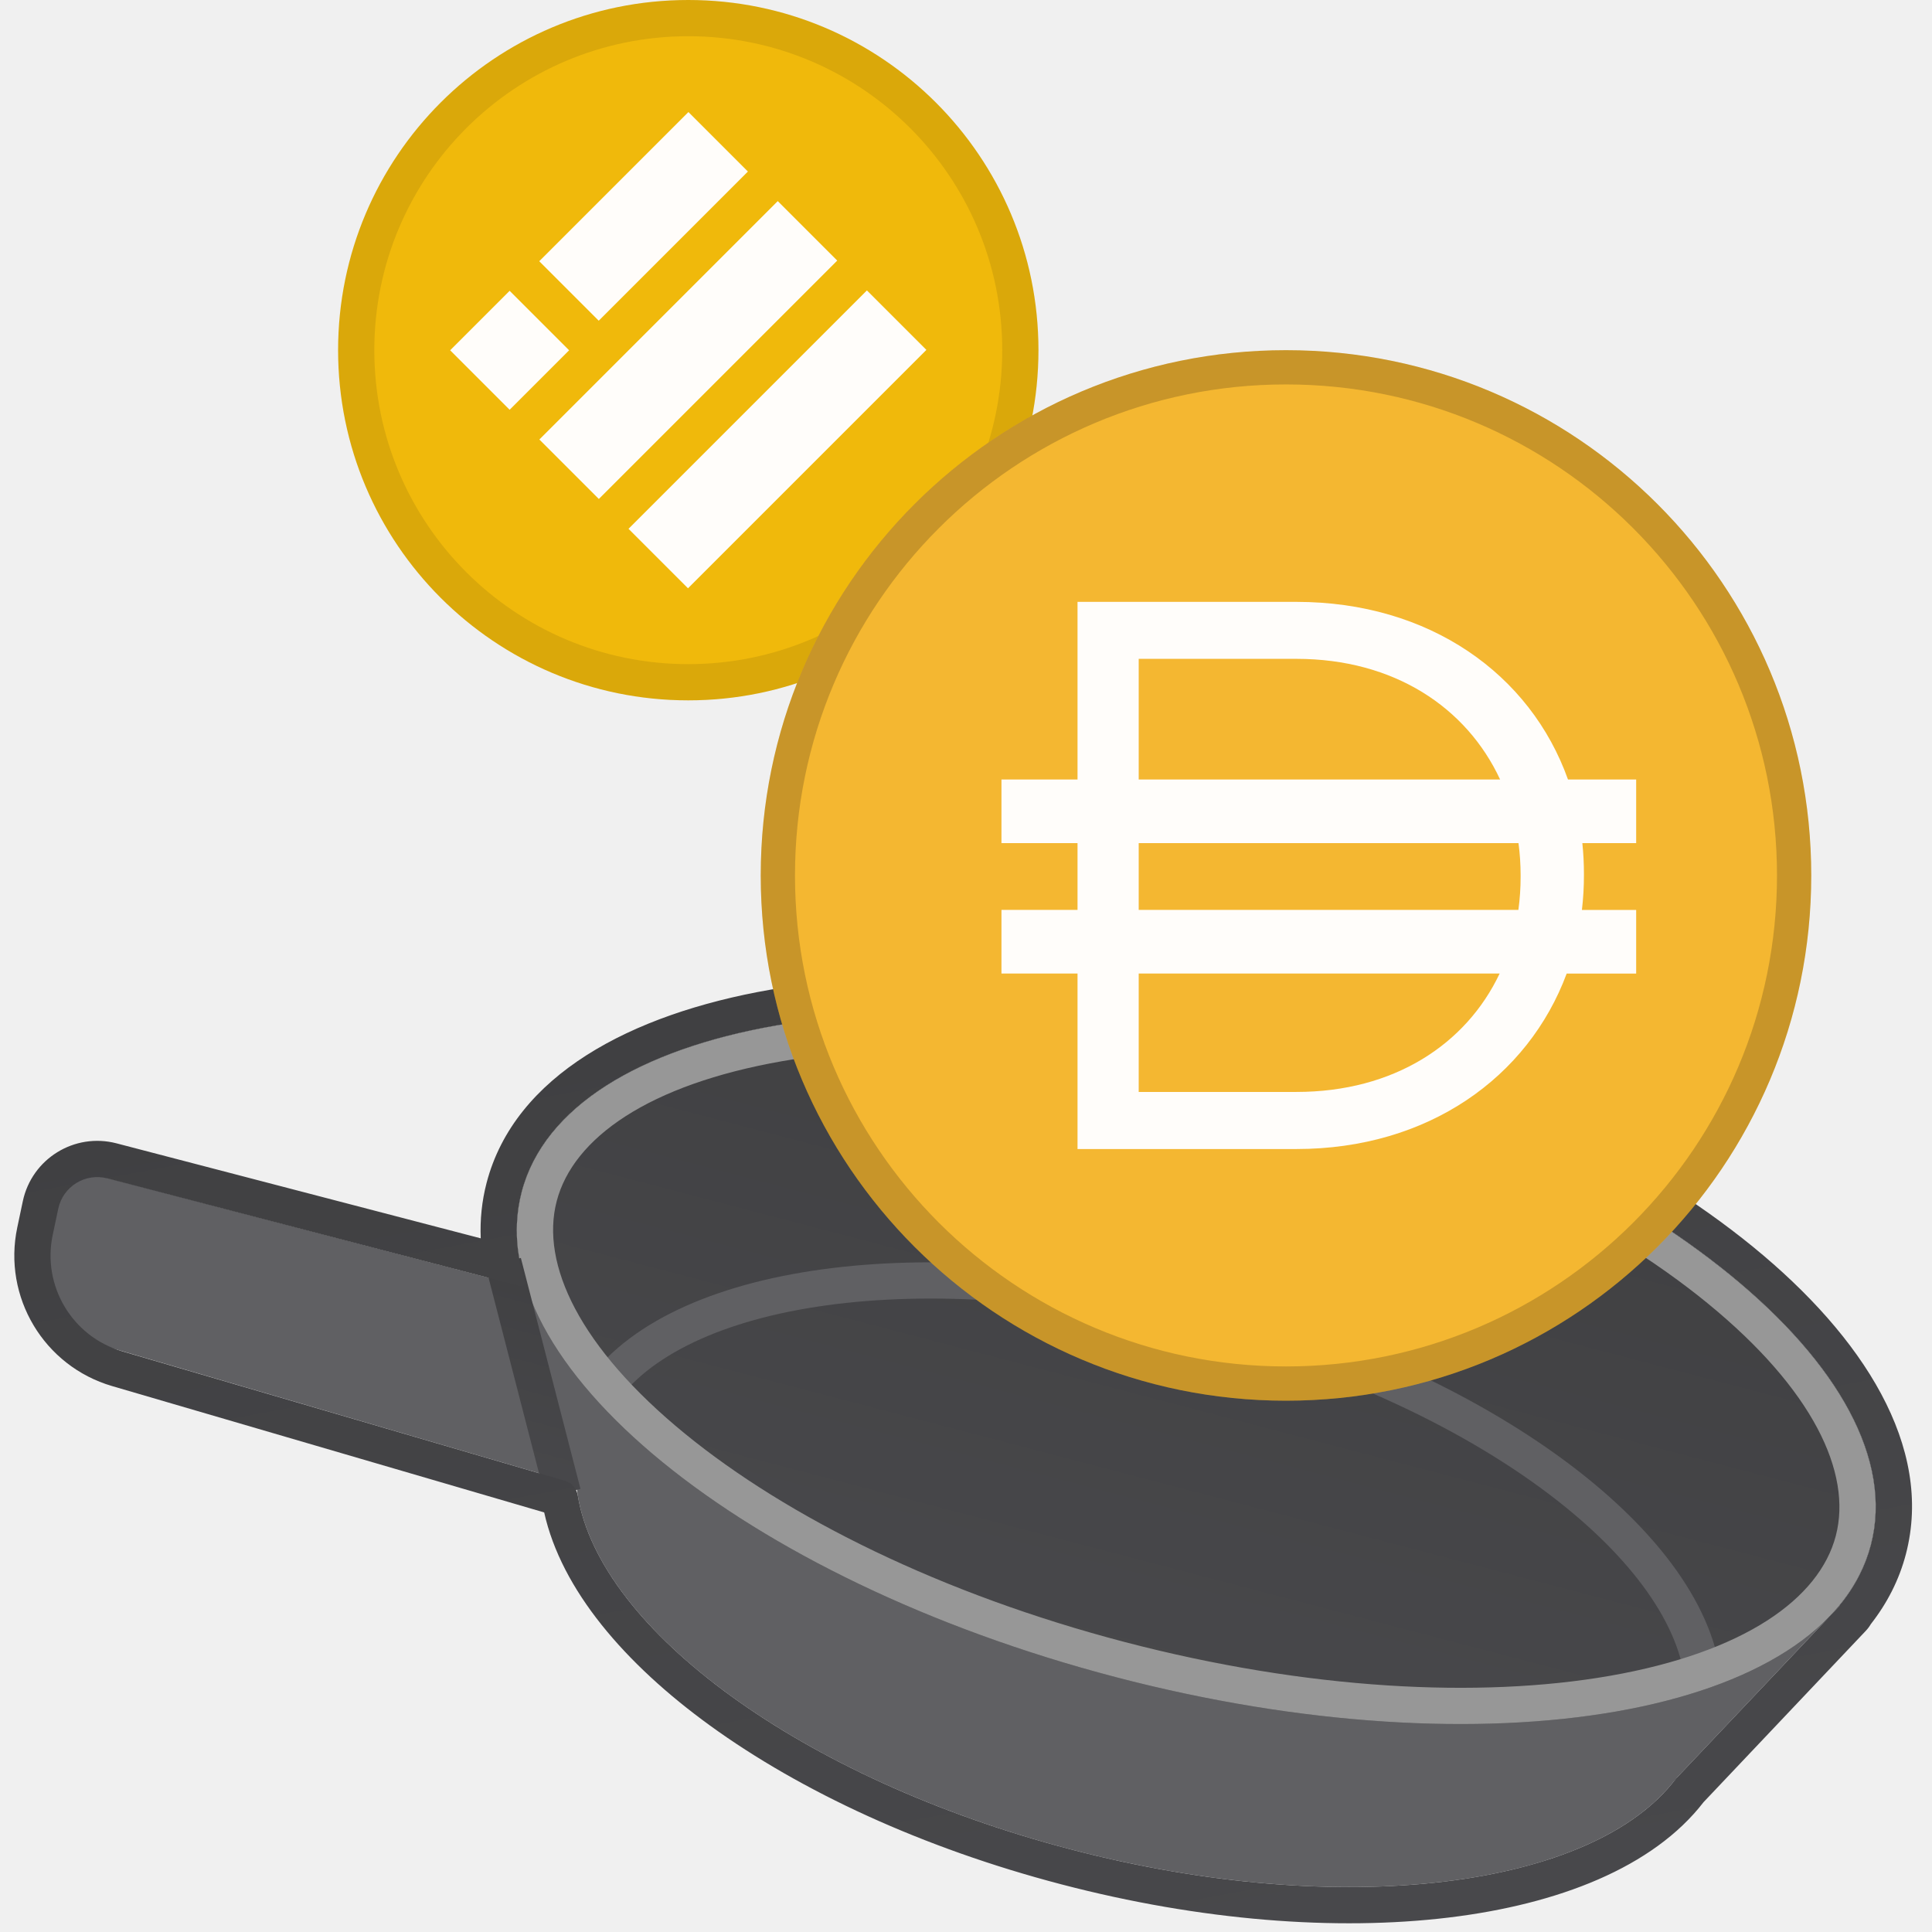
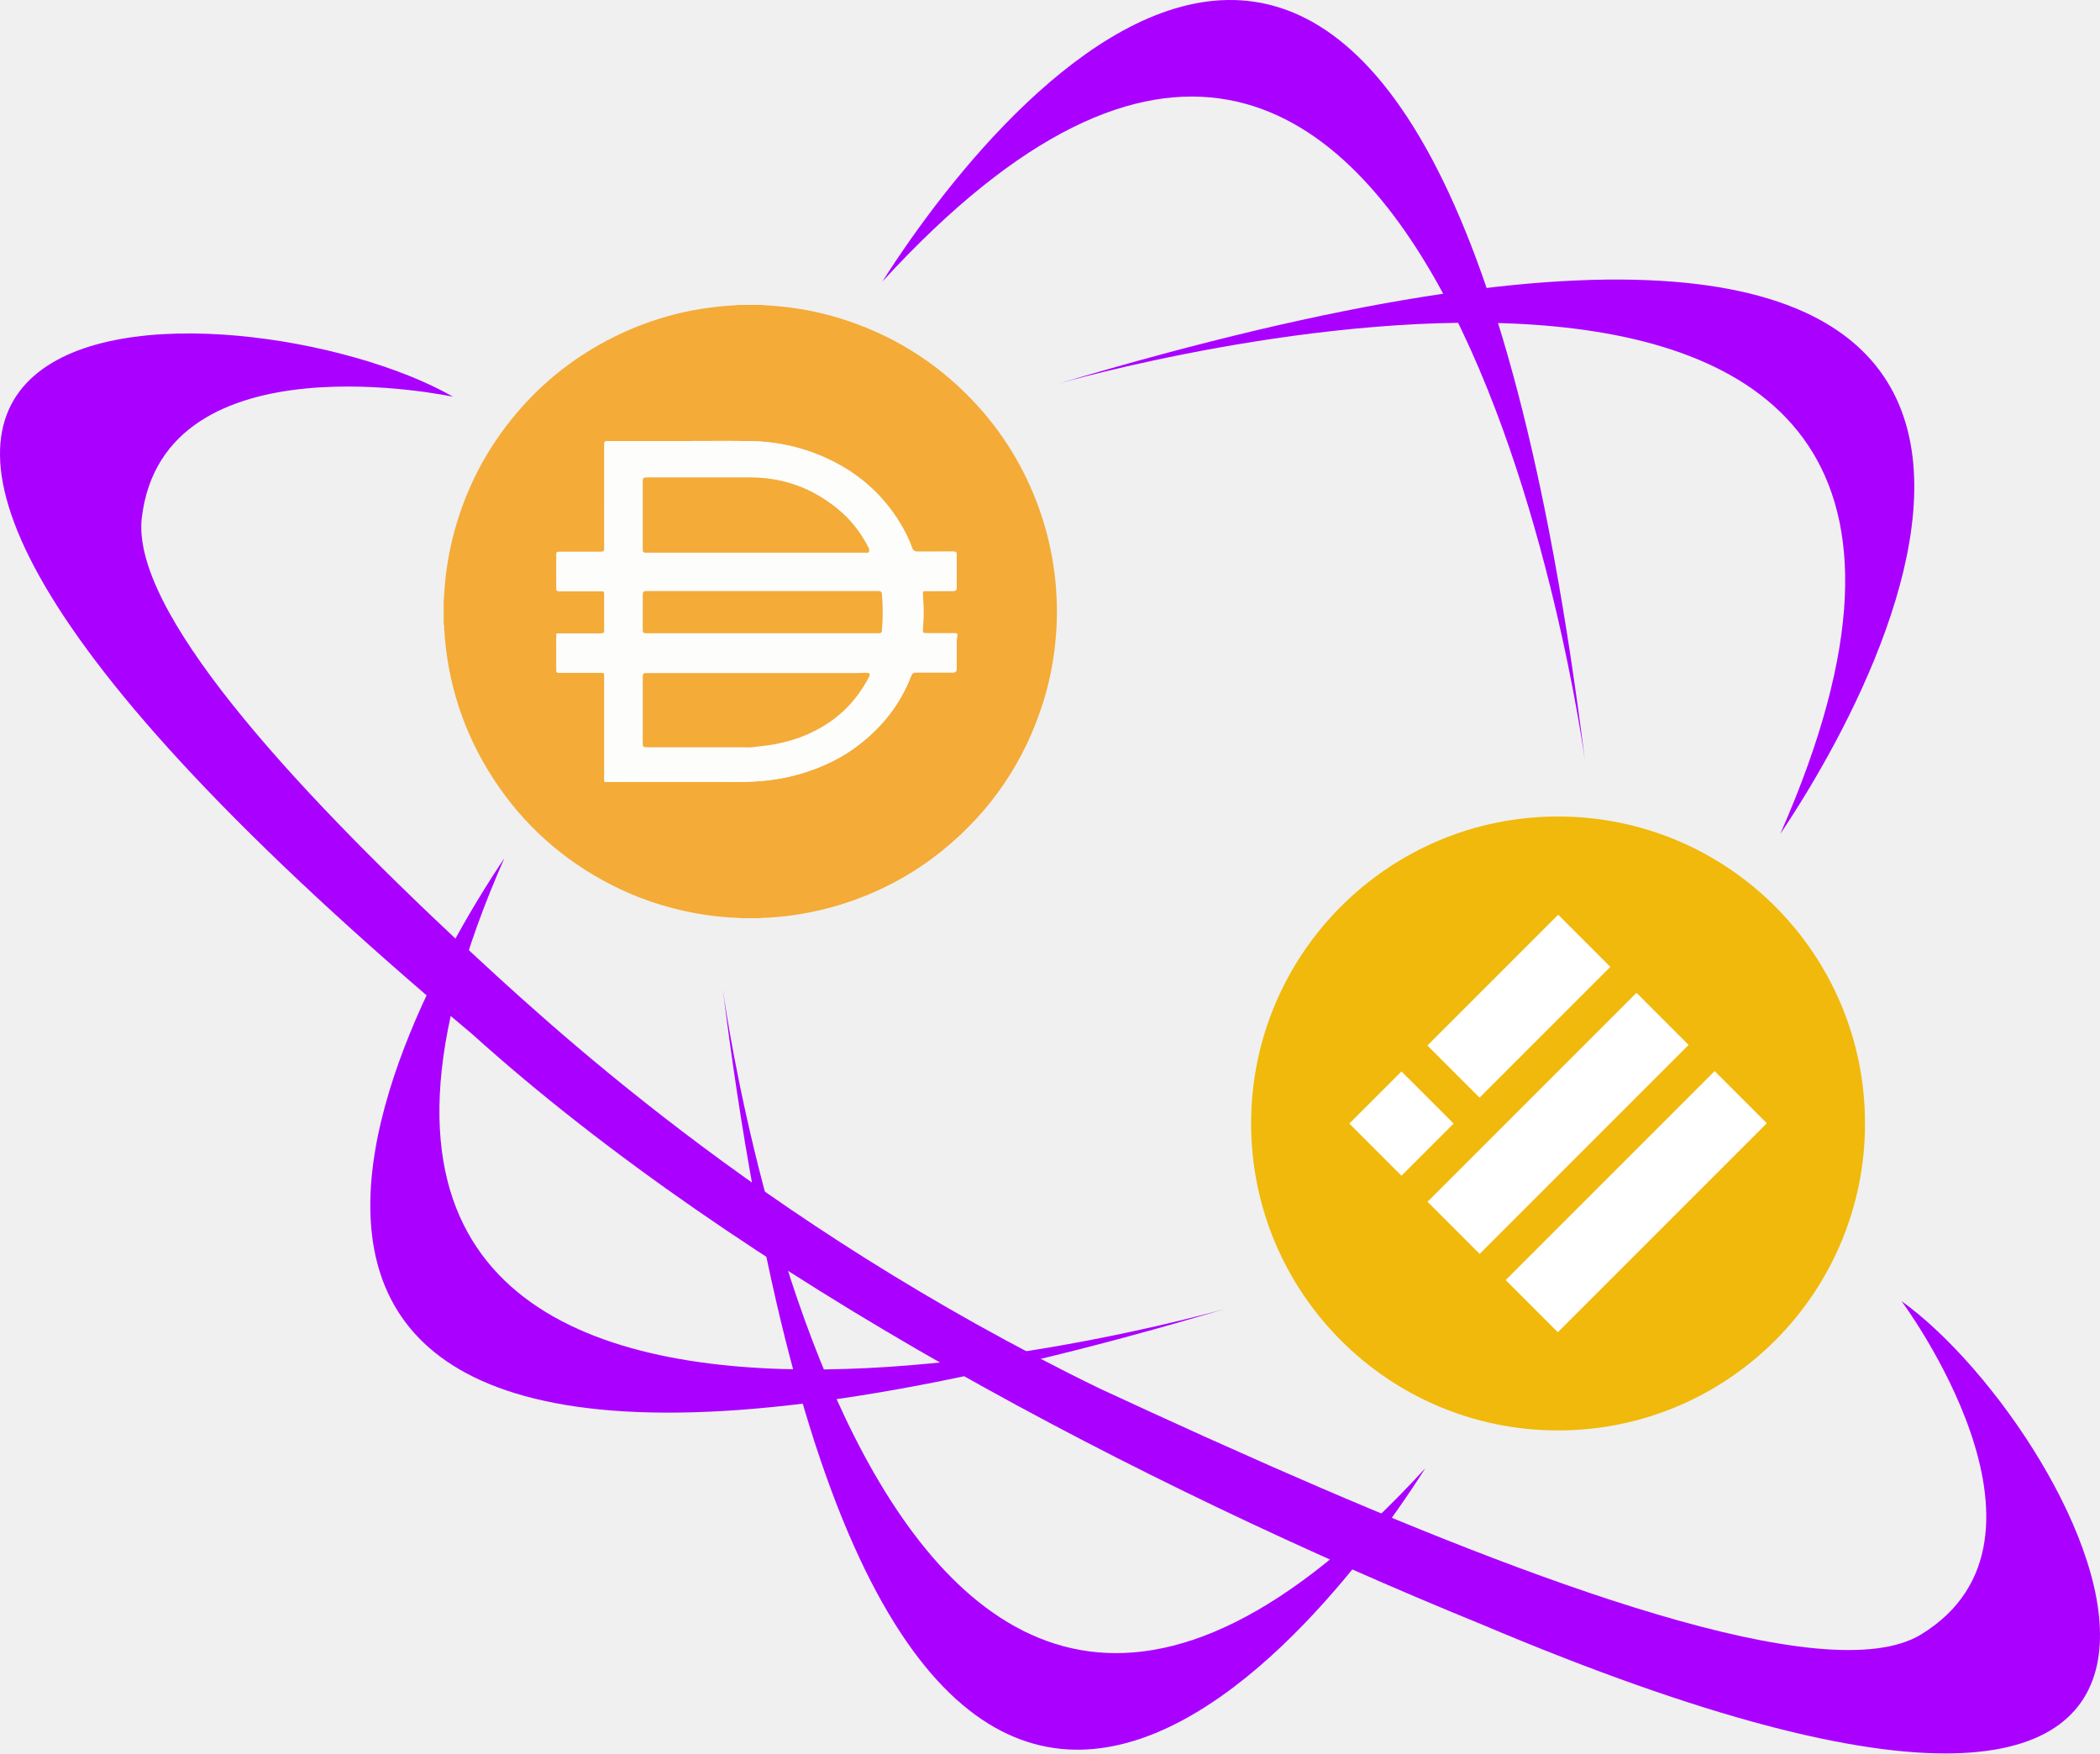
- <svg xmlns="http://www.w3.org/2000/svg" width="160" height="160" fill="none">
-   <style>.B{fill-rule:evenodd}</style>
-   <g clip-path="url(#D)">
-     <g fill="#606063">
-       <path d="M48.045 119.028c-3.178 12.144 15 27.421 40.602 34.121s48.934 2.287 52.112-9.858-15-27.421-40.602-34.122-48.934-2.286-52.112 9.859z" />
-       <path d="M136.924 149.273l15.422-16.285-109.354-28.619 5.721 21.818 88.211 23.086z" />
-       <path d="M49.934 108.293L8.072 97.338c-1.814-.475-3.66.654-4.063 2.486l-.468 2.129a8.26 8.26 0 0 0 5.746 9.7l41.812 12.239-1.166-15.599z" />
-     </g>
-     <path fill="url(#A)" d="M43.203 98.71c-3.694 14.114 18.324 32.101 49.178 40.176s58.86 3.178 62.554-10.936-18.324-32.101-49.178-40.176-58.861-3.179-62.554 10.935z" />
-     <g class="B">
-       <path fill="#606063" d="M127.673 123.286c7.098 5.22 11.246 10.866 11.865 15.871l2.978-.368c-.772-6.238-5.737-12.531-13.066-17.92-7.389-5.435-17.439-10.148-28.913-13.151s-22.544-3.817-31.649-2.699c-9.029 1.109-16.44 4.163-20.168 9.223l2.415 1.779c2.992-4.06 9.373-6.95 18.119-8.024 8.67-1.064 19.354-.299 30.524 2.624s20.859 7.49 27.896 12.665z" />
-       <path fill="#979797" d="M56.734 118.739c-8.721-7.124-11.998-14.041-10.629-19.27s7.614-9.654 18.706-11.593c10.807-1.889 25.078-1.154 40.186 2.8s27.911 10.304 36.406 17.245c8.721 7.124 11.998 14.041 10.63 19.27s-7.614 9.653-18.707 11.593c-10.806 1.889-25.078 1.153-40.186-2.8s-27.91-10.304-36.406-17.245zm35.646 20.147c-30.854-8.075-52.872-26.062-49.178-40.176s31.7-19.01 62.554-10.935 52.872 26.062 49.178 40.176-31.7 19.01-62.554 10.936z" />
-       <path fill="url(#B)" d="M45.167 124.049l-4.937-19.123 2.905-.75 4.937 19.123-2.905.75z" />
-       <path fill="url(#C)" d="M43.469 106.189l-.128-.443-.202-.817-.142-.54c.022-.012.03-.019.028-.027l-.004-.025-.12-.794-.022-.191a13.4 13.4 0 0 1-.071-1.974c.035-.903.166-1.793.395-2.668 3.694-14.114 31.7-19.01 62.555-10.936s52.872 26.062 49.178 40.176a12.4 12.4 0 0 1-.963 2.519 13.7 13.7 0 0 1-1.635 2.476l-.016.019c.011.02.014.025.015.029l-.611.651-12.932 13.655c-6.807 9.031-27.596 11.752-50.146 5.85-22.303-5.837-38.971-18.182-40.797-29.295-.093-.569-.484-1.054-1.037-1.215L10.127 111.91a8.26 8.26 0 0 1-5.762-9.635l.459-2.172c.39-1.845 2.242-2.99 4.066-2.514l34.249 8.931a.27.27 0 0 0 .331-.331zm-3.657-3.636c-.064-1.544.091-3.085.488-4.603 2.325-8.885 11.93-13.965 23.478-15.984 11.834-2.069 26.992-1.215 42.738 2.906s29.38 10.802 38.683 18.402c9.078 7.417 14.963 16.551 12.638 25.436-.557 2.129-1.552 4.064-2.901 5.789a3.08 3.08 0 0 1-.425.566l-13.429 14.181c-4.171 5.406-12.026 8.46-21.098 9.556-9.3 1.124-20.517.28-32.096-2.751-11.453-2.997-21.548-7.685-29.078-13.141-7.08-5.13-12.321-11.262-13.743-17.657L9.285 114.789a11.26 11.26 0 0 1-7.855-13.134l.459-2.173c.744-3.519 4.277-5.704 7.758-4.796l30.165 7.867z" />
-     </g>
-     <circle cx="57" cy="29" r="29" fill="#f0b90b" />
-     <path fill="#fffdfa" d="M44.658 21.634L57.012 9.28l4.926 4.926L49.584 26.56l-4.926-4.926zm.009 14.763L64.41 16.654l4.926 4.926-19.743 19.743-4.926-4.926zm27.127-12.345L52.051 43.794l4.926 4.926L76.72 28.977l-4.926-4.926zM37.28 29.01l4.926-4.926 4.926 4.926-4.926 4.926-4.926-4.926z" class="B" />
-     <g style="mix-blend-mode:multiply" class="B" opacity=".1">
-       <path fill="#191326" d="M57 55c14.359 0 26-11.641 26-26S71.359 3 57 3 31 14.641 31 29s11.641 26 26 26zm0 3c16.016 0 29-12.984 29-29S73.016 0 57 0 28 12.984 28 29s12.984 29 29 29z" />
-     </g>
-     <circle cx="106.5" cy="72.5" r="43.5" fill="#f4b731" />
-     <path fill="#fffdfa" d="M89.236 49.844h18.126c11.025 0 19.383 5.992 22.492 14.71h5.646v5.27h-4.457c.087.833.132 1.681.132 2.543v.13a24.44 24.44 0 0 1-.167 2.859h4.492v5.27h-5.754c-3.191 8.597-11.483 14.532-22.384 14.532H89.236V80.624h-6.299v-5.27h6.299v-5.531h-6.299v-5.27h6.299v-14.71zm5.067 30.781v9.805h13.059c8.058 0 14.045-3.927 16.832-9.805H94.303zm31.443-5.27H94.303v-5.531h31.452c.116.87.176 1.763.176 2.672v.129a20.03 20.03 0 0 1-.185 2.729zm-18.384-20.792c8.095 0 14.1 4.03 16.87 9.991H94.303v-9.991h13.059z" class="B" />
-     <g style="mix-blend-mode:multiply" class="B" opacity=".2">
-       <path fill="#191326" d="M106.5 113.163c22.458 0 40.663-18.205 40.663-40.663S128.958 31.837 106.5 31.837 65.837 50.042 65.837 72.5s18.205 40.663 40.663 40.663zm0 2.837c24.024 0 43.5-19.476 43.5-43.5S130.524 29 106.5 29 63 48.476 63 72.5 82.476 116 106.5 116z" />
+ <svg xmlns="http://www.w3.org/2000/svg" version="1.1" x="0px" y="0px" width="801.955px" height="669.576px" viewBox="0 0 801.955 669.576" enable-background="new 0 0 801.955 669.576" xml:space="preserve">
+   <g id="Capa_1">
+     <g>
+       <path fill="#AA00FF" d="M459.919,548.544c-13.965-6.307-27.391-12.478-39.998-18.323    c-131.14-63.843-212.686-141.351-244.093-170.34l0.75,1.033C109.949,298.6,49.942,232.778,54.161,197.651    c8.389-69.923,118.871-46.151,118.871-46.151c-79.473-45.415-350.06-56.66,7.226,243.339    C283.361,487.774,434.919,566.9,565.874,620.318c344.189,145.586,230.587-73.001,160.278-123.477c0,0,67.567,90.584,7.477,127.302    c-36.011,21.993-149.717-20.921-247.712-64.018" />
+       <path fill="#AA00FF" d="M192.611,327.713C140.519,405.33,31.784,629.788,468.116,499.732    C468.116,499.732,65.521,616.154,192.611,327.713z" />
+       <path fill="#AA00FF" d="M679.838,318.476c52.099-77.617,160.827-302.079-275.502-172.015    C404.336,146.46,806.932,30.034,679.838,318.476z" />
+       <path fill="#AA00FF" d="M336.97,107.503c50.111-78.923,211.887-268.745,268.302,183.048    C605.271,290.551,549.938-124.873,336.97,107.503z" />
+       <path fill="#AA00FF" d="M544.316,560.645c-50.111,78.925-211.88,268.75-268.305-183.051    C276.011,377.594,331.345,793.015,544.316,560.645z" />
    </g>
  </g>
-   <defs>
-     <linearGradient id="A" x1="105.757" x2="92.381" y1="87.774" y2="138.886" gradientUnits="userSpaceOnUse">
-       <stop stop-color="#404042" />
-       <stop offset="1" stop-color="#48484b" />
-     </linearGradient>
-     <linearGradient id="B" x1="46.567" x2="41.735" y1="105.096" y2="123.129" gradientUnits="userSpaceOnUse">
-       <stop stop-color="#404042" />
-       <stop offset="1" stop-color="#48484b" />
-     </linearGradient>
-     <linearGradient id="C" x1="73.495" x2="89.09" y1="80.169" y2="164.62" gradientUnits="userSpaceOnUse">
-       <stop stop-color="#404042" />
-       <stop offset="1" stop-color="#48484b" />
-     </linearGradient>
-     <clipPath id="D">
-       <path fill="#fff" d="M0 0h160v160H0z" />
-     </clipPath>
-   </defs>
+   <g id="Capa_2">
+     <g>
+       <circle fill="#F0B90B" cx="595" cy="429.015" r="117.215" />
+       <path fill="#FFFFFF" d="M545.114,399.242l49.935-49.935l19.909,19.911l-49.933,49.933L545.114,399.242z M545.15,458.911    l79.799-79.799l19.912,19.911l-79.801,79.798L545.15,458.911z M654.796,409.015l-79.8,79.799l19.908,19.908l79.803-79.799    L654.796,409.015z M515.293,429.057l19.911-19.909l19.909,19.909l-19.909,19.911L515.293,429.057z" />
+     </g>
+     <g>
+       <path fill="#F4AB37" d="M281.613,116.442c3.278,0,6.556,0,9.835,0c0.077,0.167,0.233,0.11,0.357,0.117    c2.787,0.138,5.567,0.361,8.338,0.681c6.873,0.796,13.623,2.189,20.236,4.208c19.567,5.973,36.479,16.304,50.656,31.055    c11.728,12.203,20.357,26.331,25.983,42.292c2.725,7.731,4.585,15.667,5.644,23.793c0.437,3.367,0.7,6.75,0.869,10.141    c0.028,1.015,0.058,2.03,0.087,3.045c0,1.17,0,2.342,0,3.512c-0.029,1.016-0.059,2.03-0.087,3.046    c-0.159,2.94-0.369,5.877-0.713,8.802c-0.844,7.181-2.306,14.233-4.481,21.128c-7.124,22.563-19.834,41.355-38.182,56.294    c-11.891,9.681-25.235,16.671-39.911,21.102c-8.789,2.654-17.772,4.236-26.94,4.764c-1.048,0.061-2.105-0.003-3.145,0.198    c-2.418,0-4.839,0-7.259,0c-0.18-0.104-0.379-0.081-0.572-0.087c-5.86-0.181-11.67-0.844-17.427-1.931    c-11.025-2.082-21.556-5.64-31.542-10.765c-18.524-9.506-33.542-22.945-44.906-40.392c-11.311-17.363-17.542-36.43-18.812-57.117    c-0.039-0.626,0.045-1.272-0.198-1.879c0-3.239,0-6.478,0-9.718c0.173-0.103,0.107-0.277,0.114-0.422    c0.351-7.776,1.451-15.446,3.342-22.997c4.139-16.528,11.49-31.478,22.116-44.8c10.177-12.758,22.494-22.95,36.932-30.552    c14.981-7.889,30.939-12.319,47.846-13.322C280.399,116.6,281.027,116.694,281.613,116.442z M260.208,168.41    c-9.152,0-18.305-0.001-27.458,0.001c-0.409,0-0.82,0.002-1.227,0.036c-0.447,0.038-0.716,0.283-0.729,0.755    c-0.008,0.273-0.015,0.546-0.015,0.82c-0.001,6.479,0,12.957-0.001,19.436c0,6.595,0.002,13.191-0.002,19.787    c-0.001,1.304-0.161,1.452-1.442,1.452c-5.21,0.001-10.419,0-15.63,0.002c-1.149,0-1.234,0.085-1.234,1.235    c-0.001,4.099-0.001,8.196,0.001,12.294c0.001,0.292,0.027,0.584,0.051,0.875c0.031,0.388,0.255,0.603,0.633,0.645    c0.251,0.027,0.506,0.032,0.76,0.032c5.229,0.002,10.458,0,15.689,0.006c1.06,0.001,1.173,0.124,1.173,1.179    c0.002,4.372,0.001,8.743,0.001,13.113c0,1.761-0.025,1.784-1.803,1.784c-5.289,0.001-10.577,0.001-15.865,0    c-0.332,0-0.651-0.074-0.649,0.468c0.018,4.488,0.004,8.977,0.021,13.465c0.004,1.008,0.195,1.151,1.239,1.151    c5.23,0.001,10.459,0,15.69,0.001c1.326,0,1.367,0.042,1.367,1.389c0,13.134,0,26.268,0.002,39.4c0,0.944-0.118,0.855,0.831,0.855    c14.362,0.002,28.725,0.008,43.088-0.004c3.629-0.003,7.259,0.065,10.888-0.044c6.99-0.209,13.861-1.167,20.573-3.191    c7.794-2.353,15.066-5.749,21.563-10.711c9.215-7.041,16.17-15.8,20.296-26.709c0.278-0.739,0.938-1.152,1.74-1.149    c4.644,0.007,9.288,0.02,13.932,0.023c1.304,0.002,1.642-0.329,1.646-1.618c0.008-2.322-0.034-4.645,0.015-6.967    c0.04-1.864-0.129-3.736,0.2-5.593c0.111-0.627-0.111-0.823-0.771-0.823c-2.811-0.001-5.621,0.001-8.43-0.001    c-0.996-0.001-1.992,0.019-2.986-0.02c-0.817-0.032-0.964-0.181-0.952-0.991c0.015-0.916,0.1-1.831,0.155-2.745    c0.222-3.708,0.139-7.411-0.174-11.11c-0.086-1.032,0.128-1.238,1.173-1.245c0.117,0,0.235,0,0.352,0    c3.337-0.001,6.673,0.005,10.01-0.009c1.036-0.005,1.402-0.362,1.403-1.365c0.009-4.117,0.009-8.235-0.006-12.353    c-0.003-1.173-0.175-1.345-1.315-1.345c-4.585,0.002-9.171,0.015-13.757,0.032c-0.854,0.003-1.605-0.499-1.889-1.304    c-0.934-2.655-2.119-5.2-3.495-7.65c-6.007-10.687-14.41-18.943-25.22-24.729c-10.446-5.59-21.633-8.38-33.449-8.54    C277.538,168.314,268.872,168.41,260.208,168.41z" />
+       <path fill="#FDFDFC" d="M403.532,228.729c0.028-0.001,0.058,0,0.087,0c0,1.015,0,2.03,0,3.045    C403.59,230.76,403.561,229.745,403.532,228.729z" />
+       <path fill="#FDFDFC" d="M403.619,238.331l-0.044,0.001h-0.043c0.028-1.016,0.058-2.03,0.087-3.046    C403.619,236.301,403.619,237.316,403.619,238.331z" />
+       <path fill="#FDFDFC" d="M260.208,168.41c8.664,0,17.33-0.095,25.992,0.023c11.816,0.159,23.003,2.949,33.448,8.54    c10.811,5.786,19.213,14.041,25.221,24.729c1.376,2.45,2.561,4.995,3.495,7.649c0.285,0.808,1.036,1.308,1.89,1.305    c4.585-0.017,9.171-0.03,13.757-0.031c1.14,0,1.312,0.17,1.315,1.345c0.015,4.118,0.015,8.235,0.006,12.352    c-0.001,1.003-0.368,1.361-1.403,1.366c-3.337,0.014-6.674,0.007-10.01,0.009c-0.117,0-0.236,0-0.353,0    c-1.044,0.006-1.258,0.214-1.172,1.245c0.313,3.7,0.395,7.402,0.174,11.11c-0.056,0.916-0.141,1.829-0.155,2.744    c-0.014,0.811,0.133,0.959,0.952,0.991c0.994,0.038,1.99,0.019,2.985,0.021c2.81,0.002,5.62,0,8.431,0.001    c0.661,0,0.882,0.195,0.771,0.822c-0.329,1.857-0.16,3.729-0.2,5.594c-0.049,2.321-0.006,4.644-0.015,6.967    c-0.005,1.289-0.342,1.62-1.646,1.618c-4.644-0.004-9.288-0.016-13.933-0.024c-0.801-0.001-1.461,0.411-1.741,1.149    c-4.125,10.911-11.08,19.669-20.296,26.711c-6.495,4.962-13.768,8.357-21.562,10.71c-6.711,2.024-13.583,2.983-20.573,3.192    c-3.63,0.108-7.259,0.041-10.888,0.043c-14.363,0.012-28.726,0.006-43.088,0.004c-0.949,0-0.831,0.089-0.831-0.856    c-0.002-13.132-0.001-26.266-0.002-39.399c0-1.347-0.041-1.389-1.367-1.39c-5.23-0.001-10.459,0.001-15.689-0.001    c-1.045,0-1.236-0.143-1.24-1.151c-0.017-4.488-0.004-8.976-0.021-13.465c-0.002-0.542,0.318-0.468,0.649-0.467    c5.288,0,10.577,0,15.865,0c1.779,0,1.803-0.024,1.803-1.785c0-4.37,0.001-8.742,0-13.113c0-1.055-0.114-1.178-1.173-1.179    c-5.23-0.006-10.459-0.004-15.689-0.006c-0.253,0-0.508-0.006-0.76-0.032c-0.378-0.041-0.603-0.256-0.634-0.645    c-0.024-0.291-0.051-0.583-0.051-0.875c-0.002-4.099-0.002-8.196-0.001-12.294c0-1.15,0.085-1.234,1.235-1.235    c5.21-0.003,10.42,0,15.629-0.001c1.281,0,1.44-0.149,1.441-1.453c0.005-6.597,0.003-13.192,0.003-19.788    c0-6.479,0-12.958,0.001-19.436c0-0.273,0.008-0.546,0.016-0.819c0.013-0.472,0.281-0.718,0.729-0.756    c0.407-0.034,0.818-0.036,1.228-0.036C241.903,168.409,251.055,168.41,260.208,168.41z M288.814,211.059    c13.992,0,27.983,0,41.975,0c1.039,0,1.067-0.037,1.125-0.902c0.029-0.393-0.092-0.727-0.262-1.06    c-2.845-5.624-6.643-10.514-11.487-14.542c-9.824-8.169-21.132-12.27-33.932-12.245c-12.978,0.025-25.954,0.006-38.931,0.006    c-1.711,0-1.835,0.122-1.835,1.815c0,8.371,0,16.742,0,25.114c0,1.791,0.022,1.813,1.84,1.813    C261.144,211.059,274.979,211.059,288.814,211.059z M287.321,257.027c-13.365,0-26.731,0-40.096,0.001    c-1.65,0.001-1.757,0.105-1.757,1.751c-0.002,8.331-0.001,16.662,0.001,24.994c0,0.271,0.024,0.544,0.044,0.817    c0.032,0.442,0.284,0.67,0.715,0.697c0.487,0.03,0.974,0.063,1.461,0.063c12.058,0.003,24.117,0.001,36.175,0.002    c1.15,0,2.3,0.114,3.45-0.027c1.991-0.246,3.985-0.477,5.975-0.731c3.257-0.416,6.427-1.212,9.573-2.143s6.149-2.25,9.024-3.749    c8.707-4.541,15.273-11.298,19.851-19.984c0.1-0.189,0.194-0.384,0.261-0.586c0.274-0.836,0.086-1.106-0.78-1.173    c-1.29-0.097-2.573,0.064-3.859,0.065C314.013,257.031,300.667,257.027,287.321,257.027z M291.087,241.807    c14.614,0,29.229,0,43.842,0c0.215,0,0.43,0.003,0.645-0.004c0.908-0.03,1.125-0.222,1.207-1.138    c0.401-4.441,0.385-8.886,0.056-13.329c-0.107-1.445-0.348-1.642-1.812-1.642c-29.267,0-58.535,0-87.802,0    c-0.137,0-0.273-0.002-0.41,0.003c-0.983,0.03-1.282,0.319-1.339,1.301c-0.009,0.156-0.007,0.312-0.007,0.468    c0,4.176-0.001,8.352,0,12.527c0.001,1.799,0.018,1.813,1.836,1.813C261.898,241.807,276.492,241.807,291.087,241.807z" />
+       <path fill="#F4AB37" d="M288.814,211.059c-13.835,0-27.67,0-41.507,0c-1.818,0-1.84-0.023-1.84-1.813c0-8.372,0-16.743,0-25.114    c0-1.693,0.125-1.814,1.835-1.814c12.977,0,25.953,0.019,38.931-0.006c12.8-0.026,24.108,4.076,33.932,12.245    c4.844,4.027,8.641,8.917,11.487,14.542c0.17,0.333,0.291,0.667,0.262,1.06c-0.059,0.866-0.087,0.903-1.125,0.903    C316.797,211.059,302.806,211.059,288.814,211.059z" />
+       <path fill="#F4AB37" d="M287.321,257.027c13.346,0,26.692,0.003,40.039-0.003c1.286-0.001,2.569-0.162,3.859-0.065    c0.866,0.066,1.054,0.337,0.779,1.173c-0.066,0.202-0.161,0.397-0.26,0.586c-4.578,8.687-11.144,15.442-19.85,19.984    c-2.875,1.499-5.879,2.818-9.024,3.749c-3.146,0.931-6.315,1.728-9.573,2.143c-1.991,0.254-3.984,0.486-5.977,0.731    c-1.149,0.142-2.3,0.027-3.449,0.027c-12.058-0.001-24.116,0.001-36.174-0.002c-0.487,0-0.975-0.032-1.461-0.063    c-0.431-0.027-0.684-0.255-0.716-0.697c-0.02-0.272-0.043-0.545-0.043-0.817c-0.002-8.332-0.003-16.664-0.001-24.994    c0-1.646,0.107-1.751,1.757-1.751C260.59,257.027,273.956,257.027,287.321,257.027z" />
+       <path fill="#F4AB37" d="M291.087,241.807c-14.595,0-29.189,0-43.784,0c-1.818,0-1.835-0.015-1.836-1.814    c-0.001-4.175,0-8.351,0-12.526c0-0.156-0.002-0.313,0.007-0.468c0.057-0.982,0.356-1.271,1.339-1.301    c0.137-0.005,0.273-0.002,0.41-0.002c29.267,0,58.535,0,87.802,0c1.464,0,1.704,0.196,1.812,1.642    c0.328,4.443,0.344,8.888-0.056,13.328c-0.082,0.917-0.298,1.109-1.207,1.139c-0.215,0.008-0.43,0.003-0.645,0.003    C320.316,241.807,305.702,241.807,291.087,241.807z" />
+     </g>
+   </g>
</svg>
